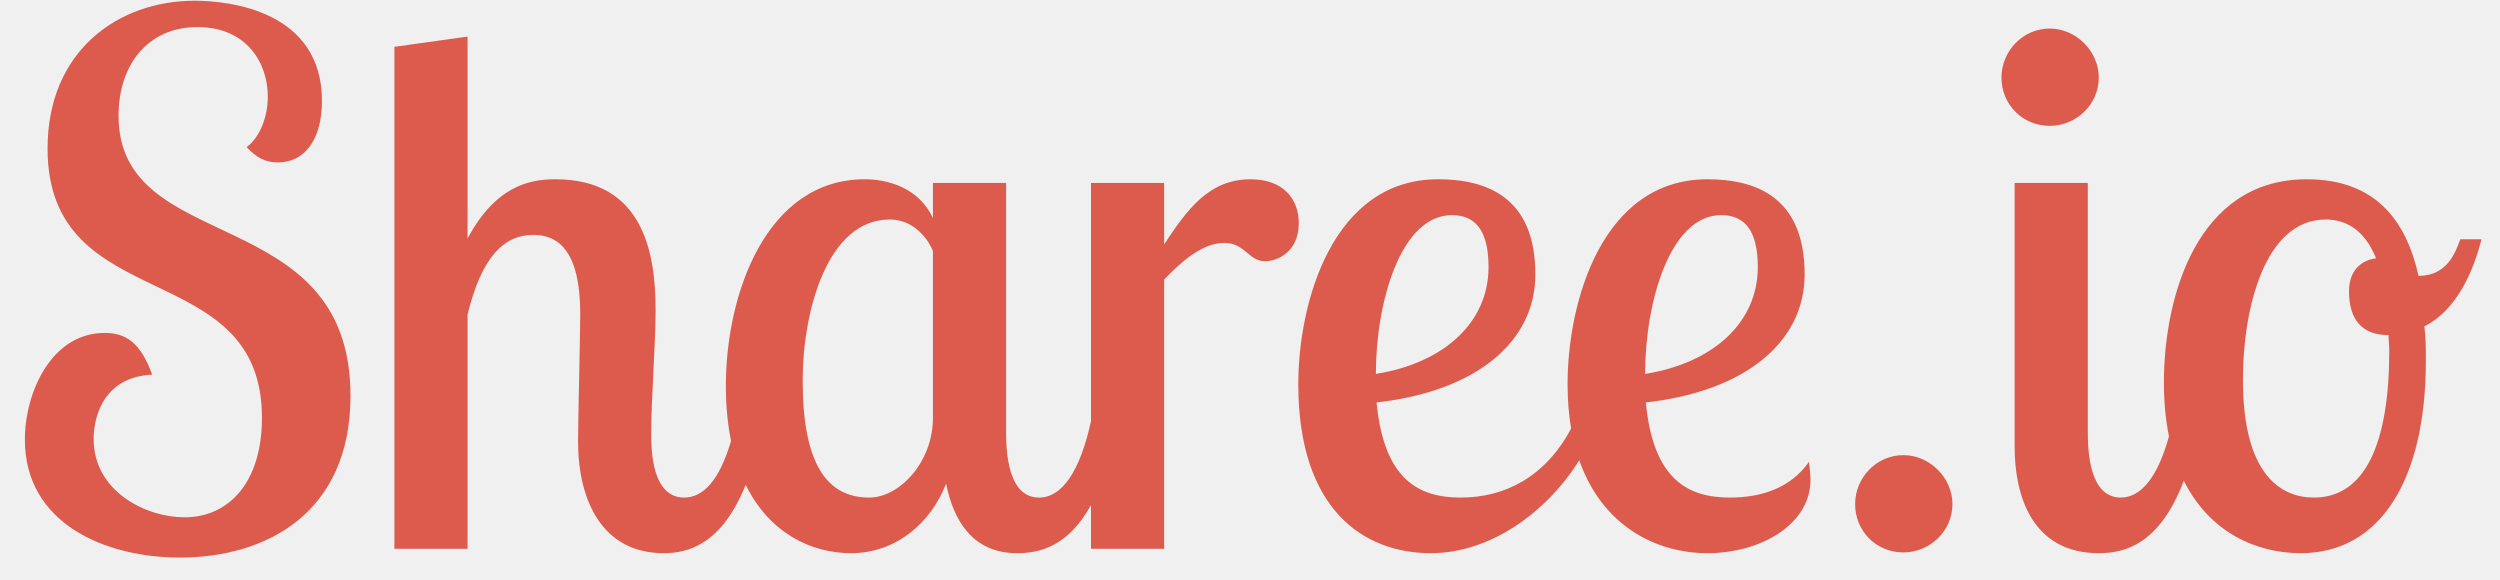
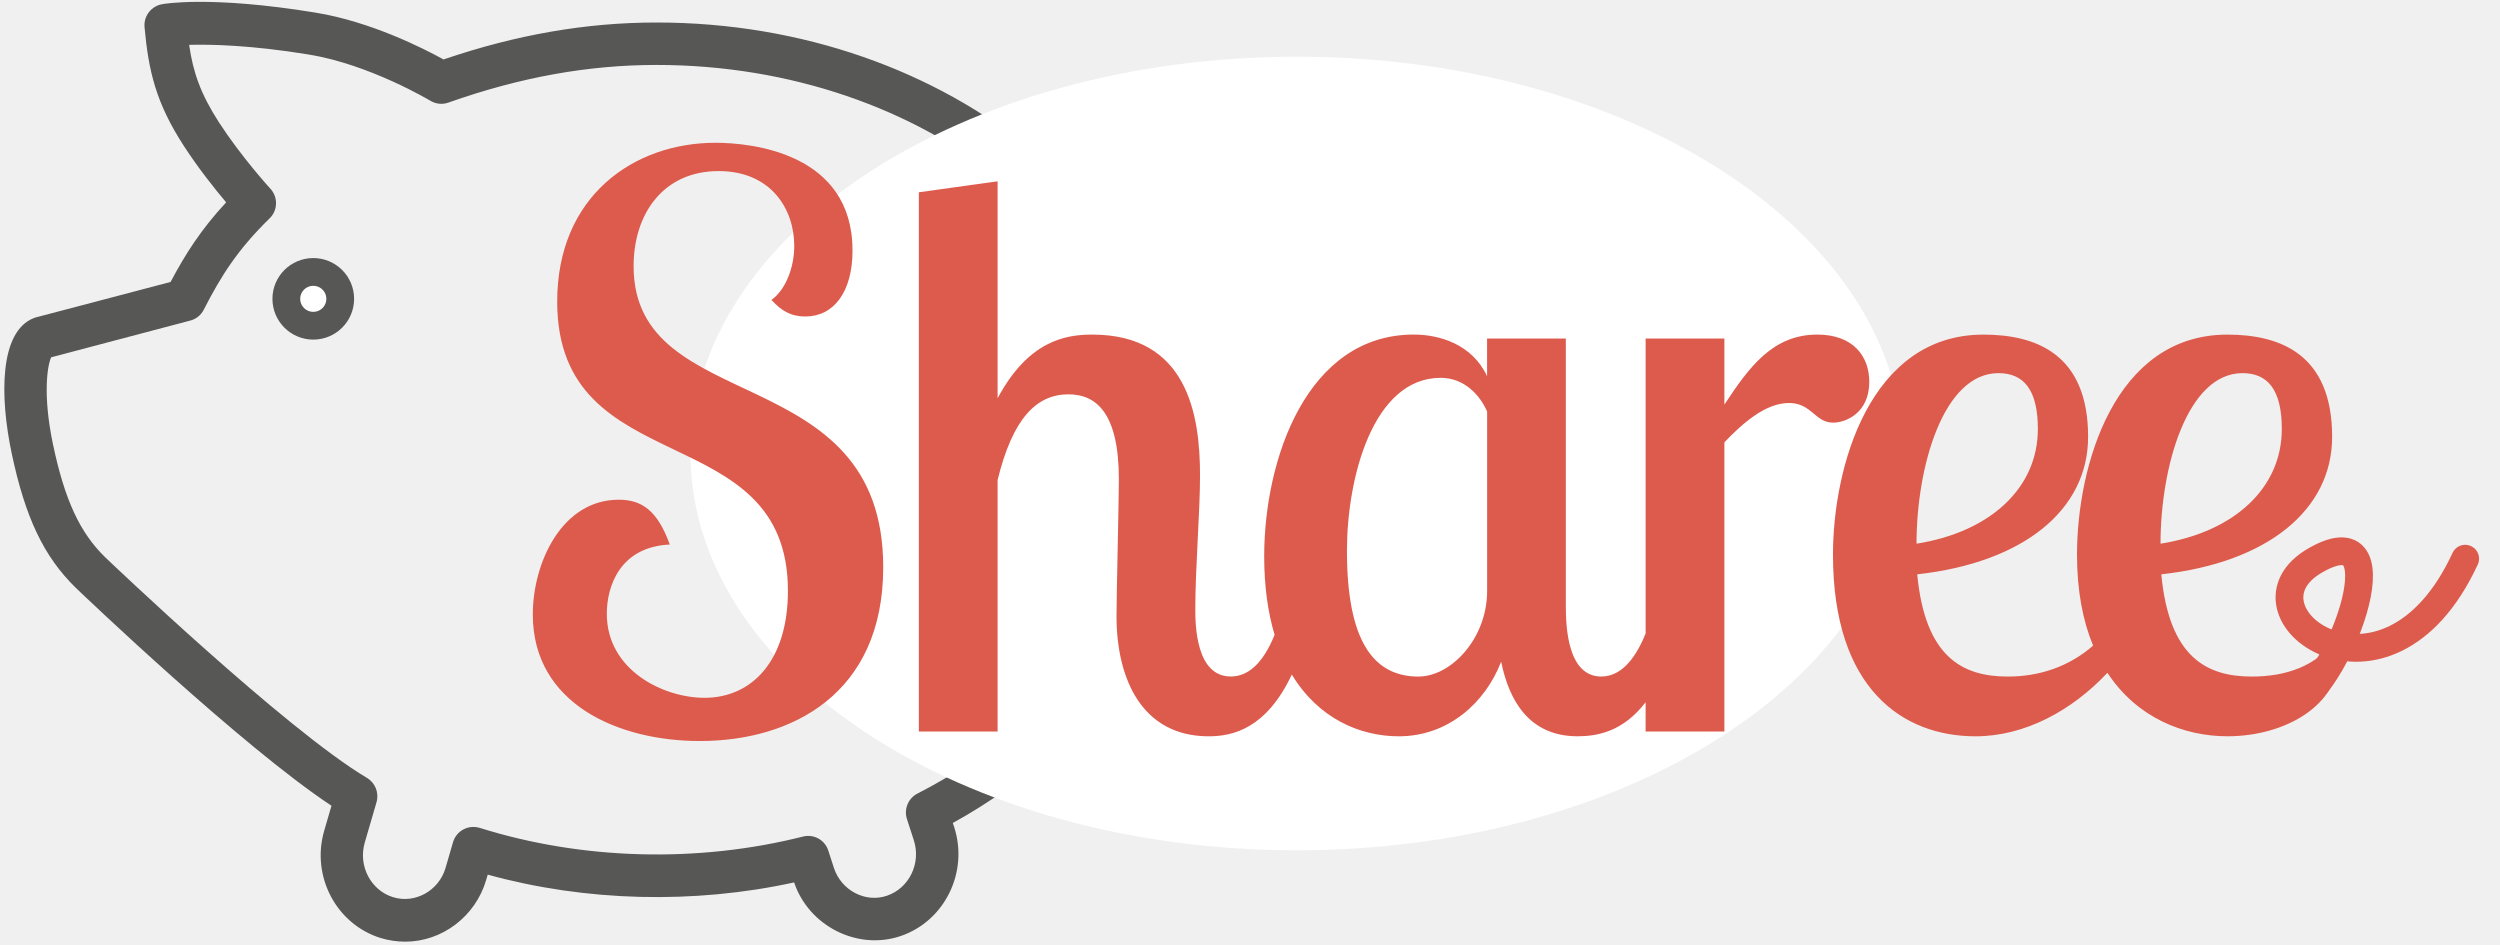
- <svg xmlns="http://www.w3.org/2000/svg" width="82" height="19" viewBox="0 0 82 19">
+ <svg xmlns="http://www.w3.org/2000/svg" width="90" height="34" viewBox="0 0 90 34">
  <g fill="none" fill-rule="evenodd">
-     <g fill="#DD5B4D">
-       <path d="M35.784 13.816c-.362 1.654-.953 2.504-1.704 2.504-1.032 0-1.08-1.536-1.08-2.16V6h-2.4v1.152c-.456-.984-1.464-1.272-2.232-1.272-3.264 0-4.56 3.816-4.56 6.768 0 .675.06 1.28.17 1.815-.38 1.287-.907 1.857-1.538 1.857-1.056 0-1.08-1.56-1.08-2.064 0-1.248.144-2.952.144-4.08 0-1.848-.384-4.296-3.288-4.296-.816 0-1.944.192-2.88 1.944V1.2l-2.4.336V18h2.4v-7.68c.456-1.872 1.176-2.616 2.16-2.616.816 0 1.536.528 1.536 2.592 0 .648-.072 3.576-.072 4.176 0 1.944.792 3.672 2.808 3.672.78 0 1.894-.26 2.69-2.242.787 1.6 2.168 2.242 3.454 2.242 1.512 0 2.64-1.032 3.12-2.28.24 1.2.864 2.28 2.328 2.28.716 0 1.664-.2 2.424-1.576V18h2.4V9.168c.552-.576 1.248-1.2 1.968-1.2.696 0 .792.6 1.344.6.384 0 1.104-.288 1.104-1.248 0-.792-.504-1.44-1.584-1.44-1.368 0-2.088 1.008-2.832 2.136V6h-2.4v7.816zM10.56 3.312C10.56.336 7.488.024 6.384.024 3.888.024 1.56 1.656 1.56 4.872c0 5.568 7.032 3.48 7.032 8.832 0 2.112-1.08 3.264-2.544 3.264-1.248 0-2.976-.84-2.976-2.568 0-.816.384-2.04 1.92-2.112-.384-1.056-.864-1.368-1.56-1.368-1.728 0-2.616 1.92-2.616 3.504 0 2.736 2.616 3.864 5.088 3.864 2.808 0 5.592-1.44 5.592-5.304 0-6.408-7.608-4.536-7.608-9.192C3.888 2.184 4.8.888 6.48.888c1.608 0 2.304 1.176 2.304 2.28 0 .672-.264 1.344-.696 1.656.312.336.6.504 1.032.504.864 0 1.44-.744 1.44-2.016zM51.8 15.097c-1.083 1.725-2.924 3.047-4.872 3.047-2.208 0-4.344-1.44-4.344-5.544 0-2.688 1.128-6.72 4.584-6.72 1.584 0 3.192.576 3.192 3.12 0 2.232-1.968 3.84-5.208 4.2.24 2.544 1.392 3.12 2.76 3.12 1.414 0 2.765-.65 3.62-2.266-.075-.443-.116-.927-.116-1.454 0-2.688 1.128-6.72 4.584-6.72 1.584 0 3.192.576 3.192 3.12 0 2.232-1.968 3.84-5.208 4.2.24 2.544 1.392 3.12 2.76 3.12 1.032 0 1.992-.312 2.592-1.176.024.216.048.432.048.6 0 1.44-1.608 2.4-3.384 2.4-1.64 0-3.433-.858-4.2-3.047zM28.512 16.32c-1.392 0-2.184-1.104-2.184-3.84 0-2.232.792-5.28 2.856-5.28.72 0 1.2.528 1.416 1.032v5.472c0 1.464-1.104 2.616-2.088 2.616zm16.616-4.056c0-2.352.816-5.208 2.496-5.208.768 0 1.2.504 1.2 1.704 0 1.8-1.44 3.144-3.696 3.504zm8.832 0c0-2.352.816-5.208 2.496-5.208.768 0 1.2.504 1.2 1.704 0 1.8-1.44 3.144-3.696 3.504zm17.67 3.504c-.8 2.105-1.953 2.376-2.79 2.376-2.208 0-2.76-1.92-2.76-3.48V6h2.4v8.16c0 .624.048 2.16 1.08 2.16.672 0 1.215-.68 1.582-2.007-.107-.524-.166-1.11-.166-1.76 0-2.81 1.08-6.673 4.68-6.673 2.256 0 3.264 1.344 3.672 3.168.912 0 1.2-.72 1.368-1.2h.696c-.264 1.056-.816 2.328-1.872 2.856.048.384.048.744.048 1.128 0 3.936-1.512 6.312-4.104 6.312-1.443 0-2.986-.67-3.834-2.376zm-10.782.768c0 .888.696 1.584 1.584 1.584.864 0 1.608-.696 1.608-1.584 0-.864-.744-1.608-1.608-1.608-.888 0-1.584.744-1.584 1.608zm4.8-13.992c0 .888.696 1.584 1.584 1.584.864 0 1.608-.696 1.608-1.584 0-.864-.744-1.608-1.608-1.608-.888 0-1.584.744-1.584 1.608zM75.896 16.32c-1.08 0-2.328-.744-2.328-3.864 0-2.352.72-5.256 2.712-5.256.672 0 1.272.336 1.656 1.272-.528.072-.888.432-.888 1.08 0 .912.408 1.44 1.296 1.44 0 .168.024.336.024.504 0 3.048-.792 4.824-2.472 4.824z" />
+     <g>
+       <g transform="translate(-237 -13) translate(236 1)">
+         <g fill="#575756">
+           <g>
+             <path d="M2.216 23.45c.044-.017.092-.03.137-.04l4.788-1.26c.54-1.02 1.108-1.904 2-2.865-.404-.48-.996-1.22-1.525-2.035-1.003-1.547-1.27-2.696-1.413-4.276-.035-.405.253-.768.654-.826.002 0 1.677-.32 5.506.307 1.984.325 3.87 1.28 4.604 1.685 2.628-.894 5.14-1.33 7.667-1.33 10.554 0 19.14 7.063 19.14 15.744 0 5.293-3.153 10.14-8.473 13.073l.05.15c.523 1.62-.34 3.378-1.925 3.92-1.56.53-3.31-.36-3.838-1.93-3.61.79-7.507.692-11.03-.28l-.057.195c-.383 1.306-1.582 2.218-2.914 2.218-.296 0-.593-.044-.878-.13-1.602-.493-2.515-2.226-2.038-3.863l.262-.9c-3.216-2.125-8.945-7.596-9.205-7.845-1.15-1.125-1.817-2.525-2.306-4.836-.432-2.04-.45-4.39.796-4.875zm.694 4.557c.42 1.988.963 3.163 1.872 4.05.065.063 6.502 6.212 9.43 7.948.3.18.44.54.343.874l-.424 1.454c-.243.837.216 1.72 1.024 1.967.793.243 1.645-.24 1.883-1.05l.27-.928c.057-.198.19-.363.37-.46.113-.062.236-.093.36-.093.077 0 .155.012.228.033 3.687 1.16 7.855 1.27 11.642.314.388-.098.787.12.91.503l.205.632c.26.798 1.13 1.265 1.91.994.8-.274 1.233-1.17.964-1.998l-.247-.76c-.116-.358.044-.748.38-.92 5.145-2.63 8.218-7.122 8.218-12.016 0-7.838-7.902-14.213-17.616-14.213-2.46 0-4.91.442-7.492 1.356-.216.078-.452.05-.646-.066-.023-.012-2.18-1.307-4.378-1.665-2.106-.345-3.55-.368-4.307-.348.142.985.41 1.762 1.08 2.8.815 1.254 1.835 2.368 1.845 2.378.28.305.27.778-.027 1.067-1.152 1.127-1.742 2.06-2.372 3.29-.097.194-.274.336-.483.39l-5.01 1.323c-.136.292-.31 1.35.067 3.142z" />
+           </g>
+         </g>
+         <ellipse fill="#fff" cx="47.682" cy="28.326" rx="21.825" ry="14.284" />
+         <ellipse stroke="#575756" fill="#fff" cx="12.278" cy="22.758" rx=".97" ry=".968" />
+         <g>
+           <g>
+             <path d="M83.475 37.348c1.553-.305 4.13-7.01.903-5.19-3.23 1.822 2.514 6.13 5.368-.045" stroke="#DD5B4D" stroke-linecap="round" />
+             <path d="M76.866 36.222c-1.272 1.357-2.972 2.285-4.747 2.285-2.61 0-5.132-1.698-5.132-6.537 0-3.17 1.332-7.924 5.415-7.924 1.87 0 3.77.68 3.77 3.68 0 2.63-2.324 4.527-6.152 4.95.285 3 1.646 3.68 3.262 3.68 1.104 0 2.177-.335 3.07-1.114-.365-.88-.58-1.963-.58-3.272 0-3.17 1.333-7.924 5.415-7.924 1.87 0 3.77.68 3.77 3.68 0 2.63-2.324 4.527-6.15 4.95.282 3 1.643 3.68 3.26 3.68 1.218 0 2.352-.368 3.06-1.387.03.254.057.51.057.707 0 1.698-1.9 2.83-3.997 2.83-1.568 0-3.255-.663-4.32-2.285zm-16.62-1.427c-.413 1.034-.956 1.56-1.6 1.56-1.22 0-1.276-1.81-1.276-2.546v-9.623h-2.835v1.358c-.538-1.16-1.73-1.5-2.636-1.5-3.857 0-5.388 4.5-5.388 7.98 0 1.1.137 2.04.375 2.83-.42 1.034-.957 1.5-1.578 1.5-1.25 0-1.277-1.838-1.277-2.433 0-1.47.17-3.48.17-4.81 0-2.18-.454-5.066-3.884-5.066-.965 0-2.297.226-3.403 2.292v-7.81l-2.835.395v19.414h2.835V29.28c.54-2.206 1.39-3.084 2.552-3.084.963 0 1.813.623 1.813 3.057 0 .764-.085 4.217-.085 4.924 0 2.292.935 4.33 3.317 4.33.864 0 2.072-.268 2.995-2.223.953 1.58 2.45 2.223 3.85 2.223 1.786 0 3.12-1.217 3.686-2.688.283 1.414 1.02 2.687 2.75 2.687.72 0 1.64-.17 2.45-1.224v1.054h2.836V27.923c.652-.68 1.474-1.415 2.324-1.415.823 0 .936.707 1.588.707.454 0 1.304-.34 1.304-1.47 0-.935-.595-1.7-1.87-1.7-1.617 0-2.467 1.19-3.346 2.52v-2.378h-2.835v10.608zM31.69 21.017c0-3.51-3.63-3.877-4.933-3.877-2.948 0-5.698 1.925-5.698 5.717 0 6.566 8.306 4.103 8.306 10.414 0 2.492-1.276 3.85-3.005 3.85-1.474 0-3.515-.99-3.515-3.028 0-.962.453-2.405 2.268-2.49-.453-1.245-1.02-1.613-1.842-1.613-2.04 0-3.09 2.263-3.09 4.13 0 3.227 3.09 4.557 6.01 4.557 3.317 0 6.605-1.698 6.605-6.255 0-7.556-8.986-5.348-8.986-10.84 0-1.895 1.077-3.423 3.06-3.423 1.9 0 2.723 1.386 2.723 2.688 0 .792-.312 1.584-.822 1.952.368.397.708.595 1.22.595 1.02 0 1.7-.878 1.7-2.378zm20.38 15.34c-1.643 0-2.58-1.303-2.58-4.53 0-2.63.937-6.225 3.375-6.225.85 0 1.417.623 1.672 1.217v6.45c0 1.728-1.304 3.086-2.466 3.086zm17.925-4.784c0-2.773.964-6.14 2.948-6.14.91 0 1.42.594 1.42 2.01 0 2.12-1.702 3.706-4.367 4.13zm8.784 0c0-2.773.964-6.14 2.95-6.14.906 0 1.416.594 1.416 2.01 0 2.12-1.7 3.706-4.366 4.13z" fill="#DD5B4D" />
+           </g>
+         </g>
+       </g>
    </g>
  </g>
</svg>
